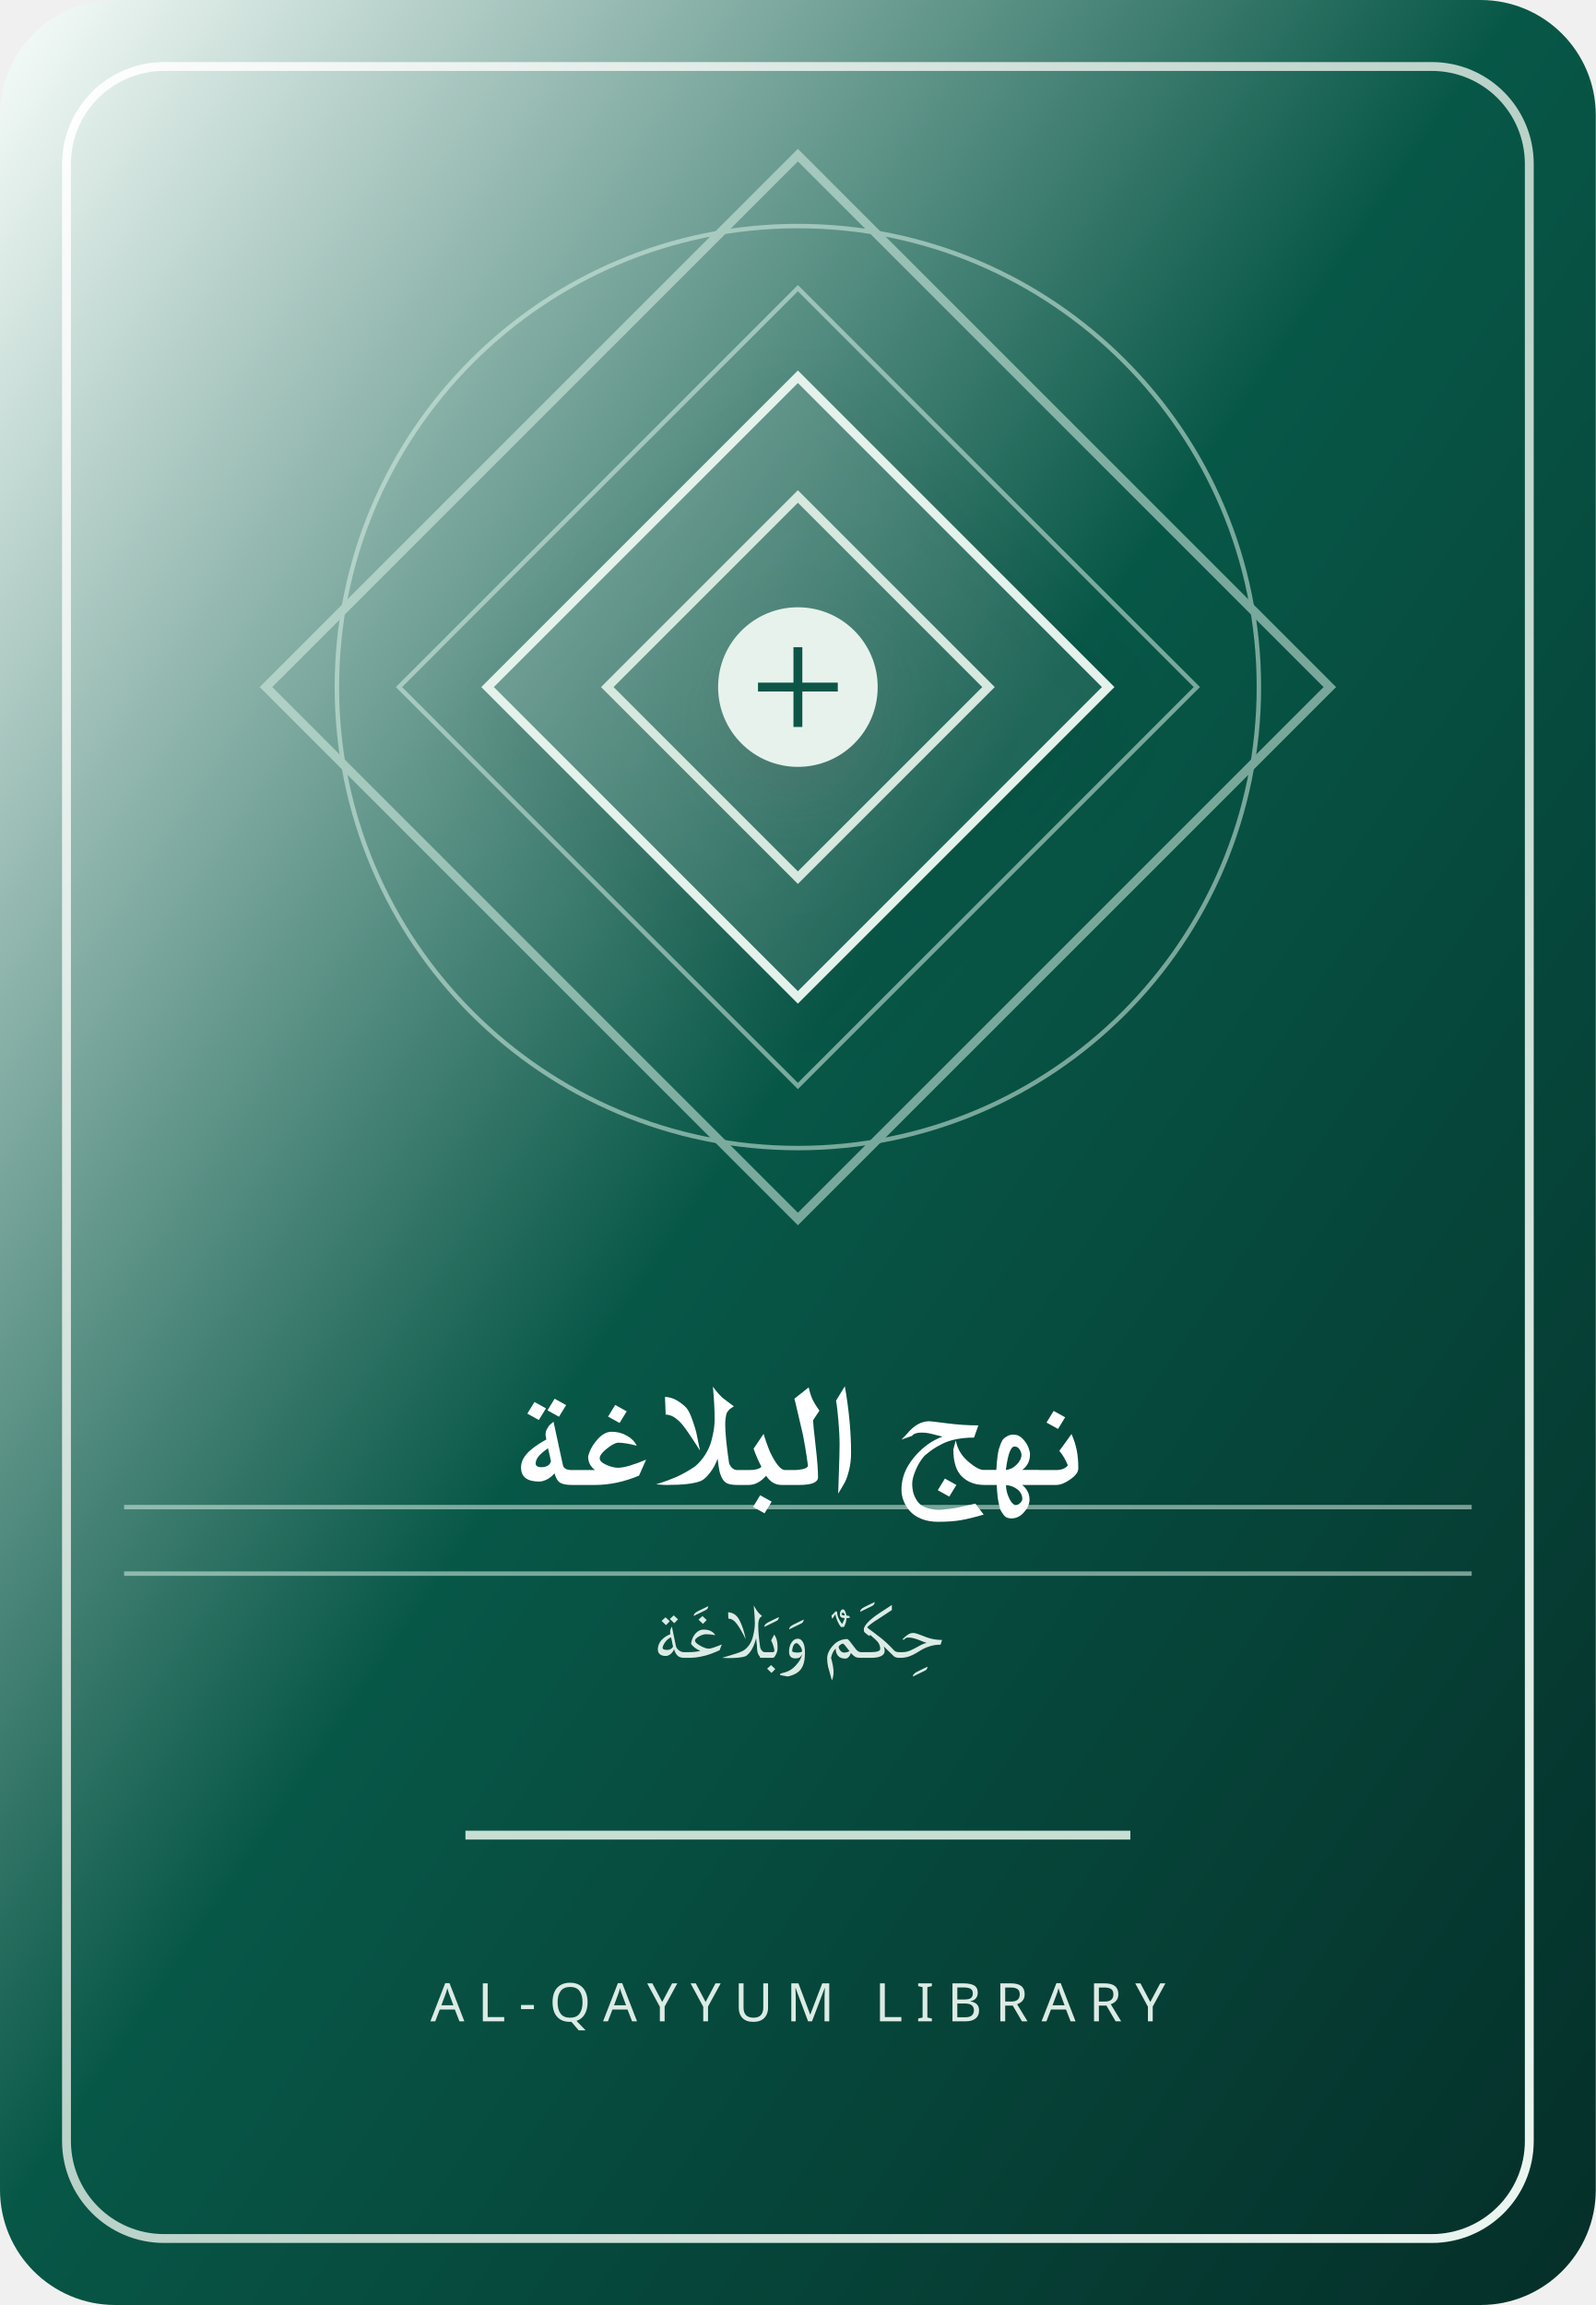
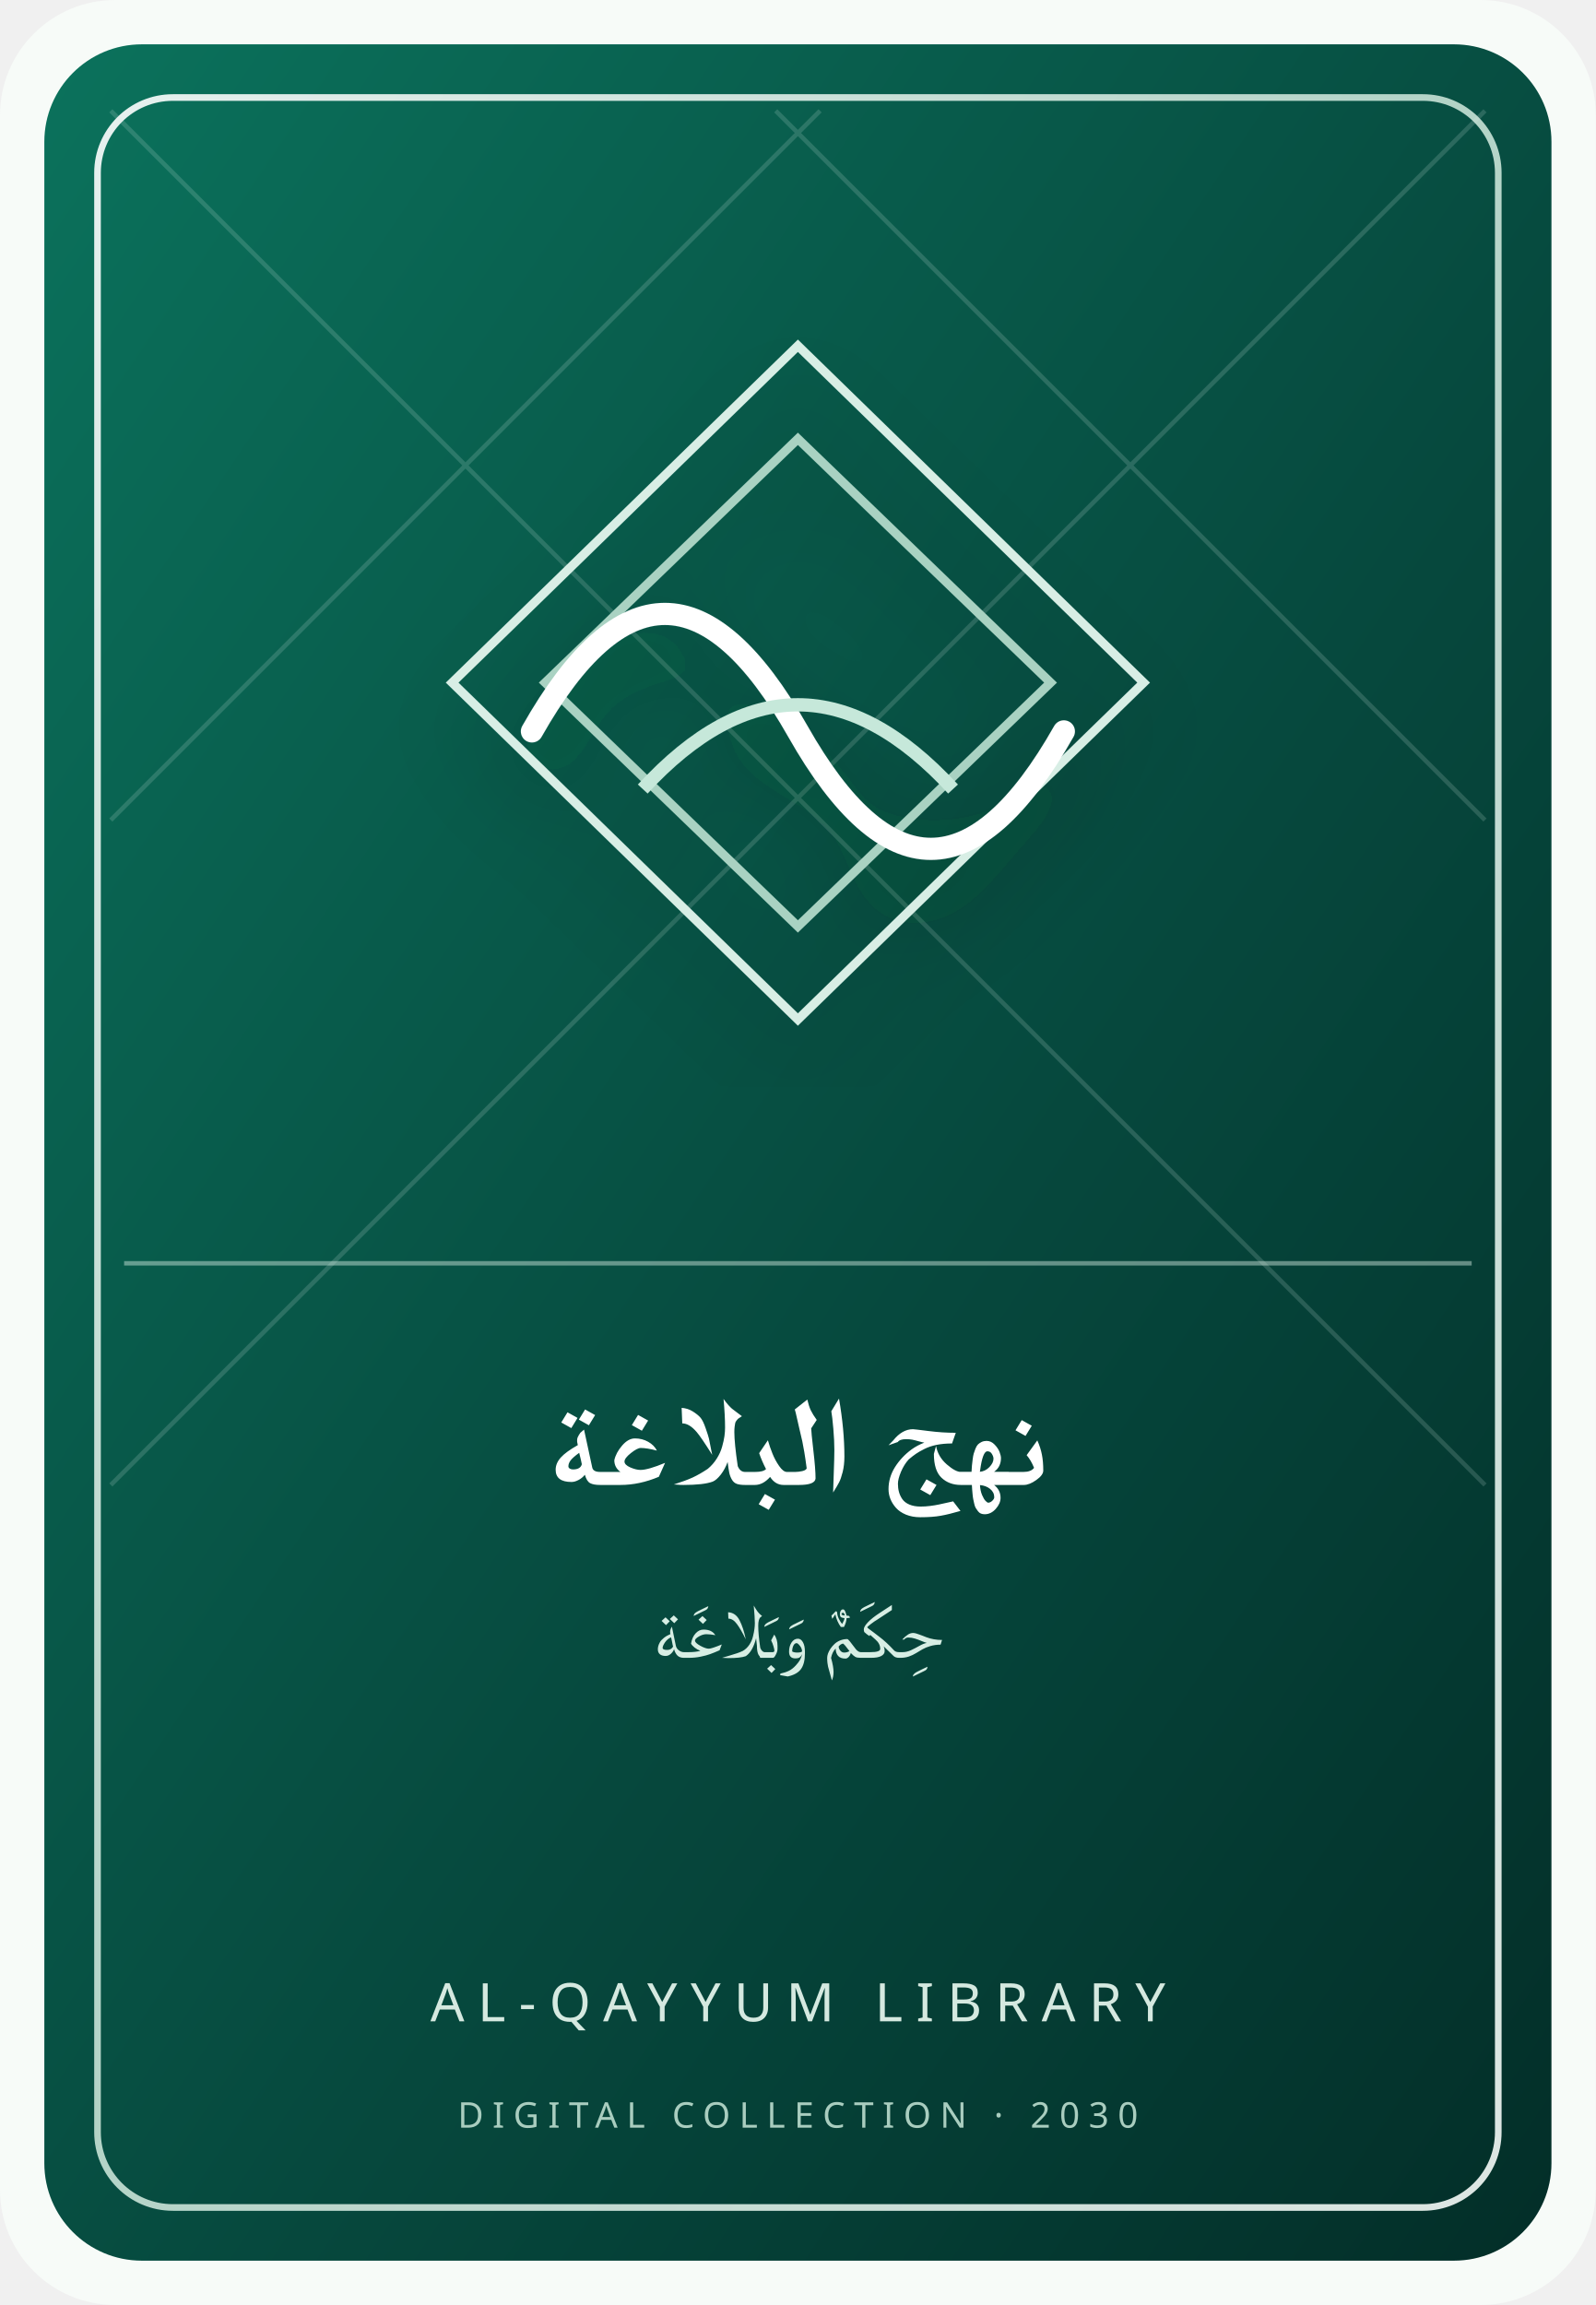
<svg xmlns="http://www.w3.org/2000/svg" width="360" height="520" viewBox="0 0 360 520">
  <defs>
    <linearGradient id="bg" x1="0" y1="0" x2="1" y2="1">
-       <stop stop-color="#fafffc" />
-       <stop offset=".48" stop-color="#075747" />
-       <stop offset="1" stop-color="#052f29" />
+       <stop stop-color="#0b725c" />
+       <stop offset=".58" stop-color="#06483d" />
+       <stop offset="1" stop-color="#032e28" />
    </linearGradient>
    <linearGradient id="silver" x1="0" y1="0" x2="1" y2="1">
      <stop stop-color="#fff" />
-       <stop offset=".5" stop-color="#b9d1c7" />
-       <stop offset="1" stop-color="#edf6f1" />
+       <stop offset=".48" stop-color="#c5e1d5" />
+       <stop offset="1" stop-color="#f6fbf8" />
    </linearGradient>
-     <filter id="sh">
-       <feDropShadow dx="0" dy="8" stdDeviation="9" flood-opacity=".25" />
+     <filter id="shadow">
+       <feDropShadow dx="0" dy="10" stdDeviation="10" flood-color="#002c23" flood-opacity=".28" />
    </filter>
  </defs>
-   <rect width="360" height="520" rx="26" fill="url(#bg)" />
-   <rect x="15" y="15" width="330" height="490" rx="22" fill="none" stroke="url(#silver)" stroke-width="2" />
-   <g fill="none" stroke="#d7eee4" opacity=".55">
-     <path d="M180 35 300 155 180 275 60 155Z" stroke-width="2" />
-     <path d="M180 65 270 155 180 245 90 155Z" />
-     <circle cx="180" cy="155" r="104" />
-     <path d="M28 340H332M28 355H332" />
+   <rect width="360" height="520" rx="26" fill="#f7fbf8" />
+   <rect x="10" y="10" width="340" height="500" rx="22" fill="url(#bg)" />
+   <rect x="22" y="22" width="316" height="476" rx="17" fill="none" stroke="url(#silver)" stroke-width="1.5" opacity=".9" />
+   <path d="M28 285H332" stroke="#d9eee5" opacity=".45" />
+   <g opacity=".17" fill="none" stroke="#d9eee5">
+     <path d="M25 25 335 335M335 25 25 335M25 185 185 25M335 185 175 25" />
  </g>
-   <g transform="translate(180 155)" filter="url(#sh)">
-     <path d="M0-70 70 0 0 70-70 0Z" fill="#ffffff15" stroke="#e4f2eb" stroke-width="2" />
-     <path d="M0-43 43 0 0 43-43 0Z" fill="none" stroke="#d7e8df" stroke-width="2" />
-     <circle r="18" fill="#e7f2ec" />
-     <path d="M-9 0H9M0-9V9" stroke="#075747" stroke-width="2" />
+   <g filter="url(#shadow)">
+     <path d="M180 78 258 154 180 230 102 154Z" fill="none" stroke="#d8eee5" stroke-width="2" />
+     <path d="M180 99 237 154 180 209 123 154Z" fill="none" stroke="#a9d2c2" stroke-width="2" />
+     <path d="M120 165Q150 112 180 165T240 165" fill="none" stroke="#fff" stroke-width="5" stroke-linecap="round" />
+     <path d="M145 178Q180 140 215 178" fill="none" stroke="#c6e8da" stroke-width="3" />
  </g>
-   <text x="180" y="335" text-anchor="middle" fill="#fff" font-family="serif" font-size="32" font-weight="bold">نهج البلاغة</text>
-   <text x="180" y="374" text-anchor="middle" fill="#dcebe4" font-family="serif" font-size="17">حِكَمٌ وَبَلاغَة</text>
-   <path d="M105 414H255" stroke="#c7ded3" stroke-width="2" />
-   <text x="180" y="456" text-anchor="middle" fill="#dcebe4" font-family="sans-serif" font-size="12" letter-spacing="3">AL-QAYYUM LIBRARY</text>
+   <g fill="#fff" text-anchor="middle" font-family="serif">
+     <text x="180" y="335" font-size="28" font-weight="bold">نهج البلاغة</text>
+     <text x="180" y="374" font-size="17" fill="#d7eee4">حِكَمٌ وَبَلاغَة</text>
+   </g>
+   <path d="M105 414H255" stroke="url(#silver)" stroke-width="1.5" opacity=".8" />
+   <text x="180" y="456" text-anchor="middle" fill="#d5e9e0" font-family="sans-serif" font-size="12" letter-spacing="3">AL-QAYYUM LIBRARY</text>
+   <text x="180" y="480" text-anchor="middle" fill="#a9cdbf" font-family="sans-serif" font-size="8" letter-spacing="2">DIGITAL COLLECTION · 2030</text>
</svg>
